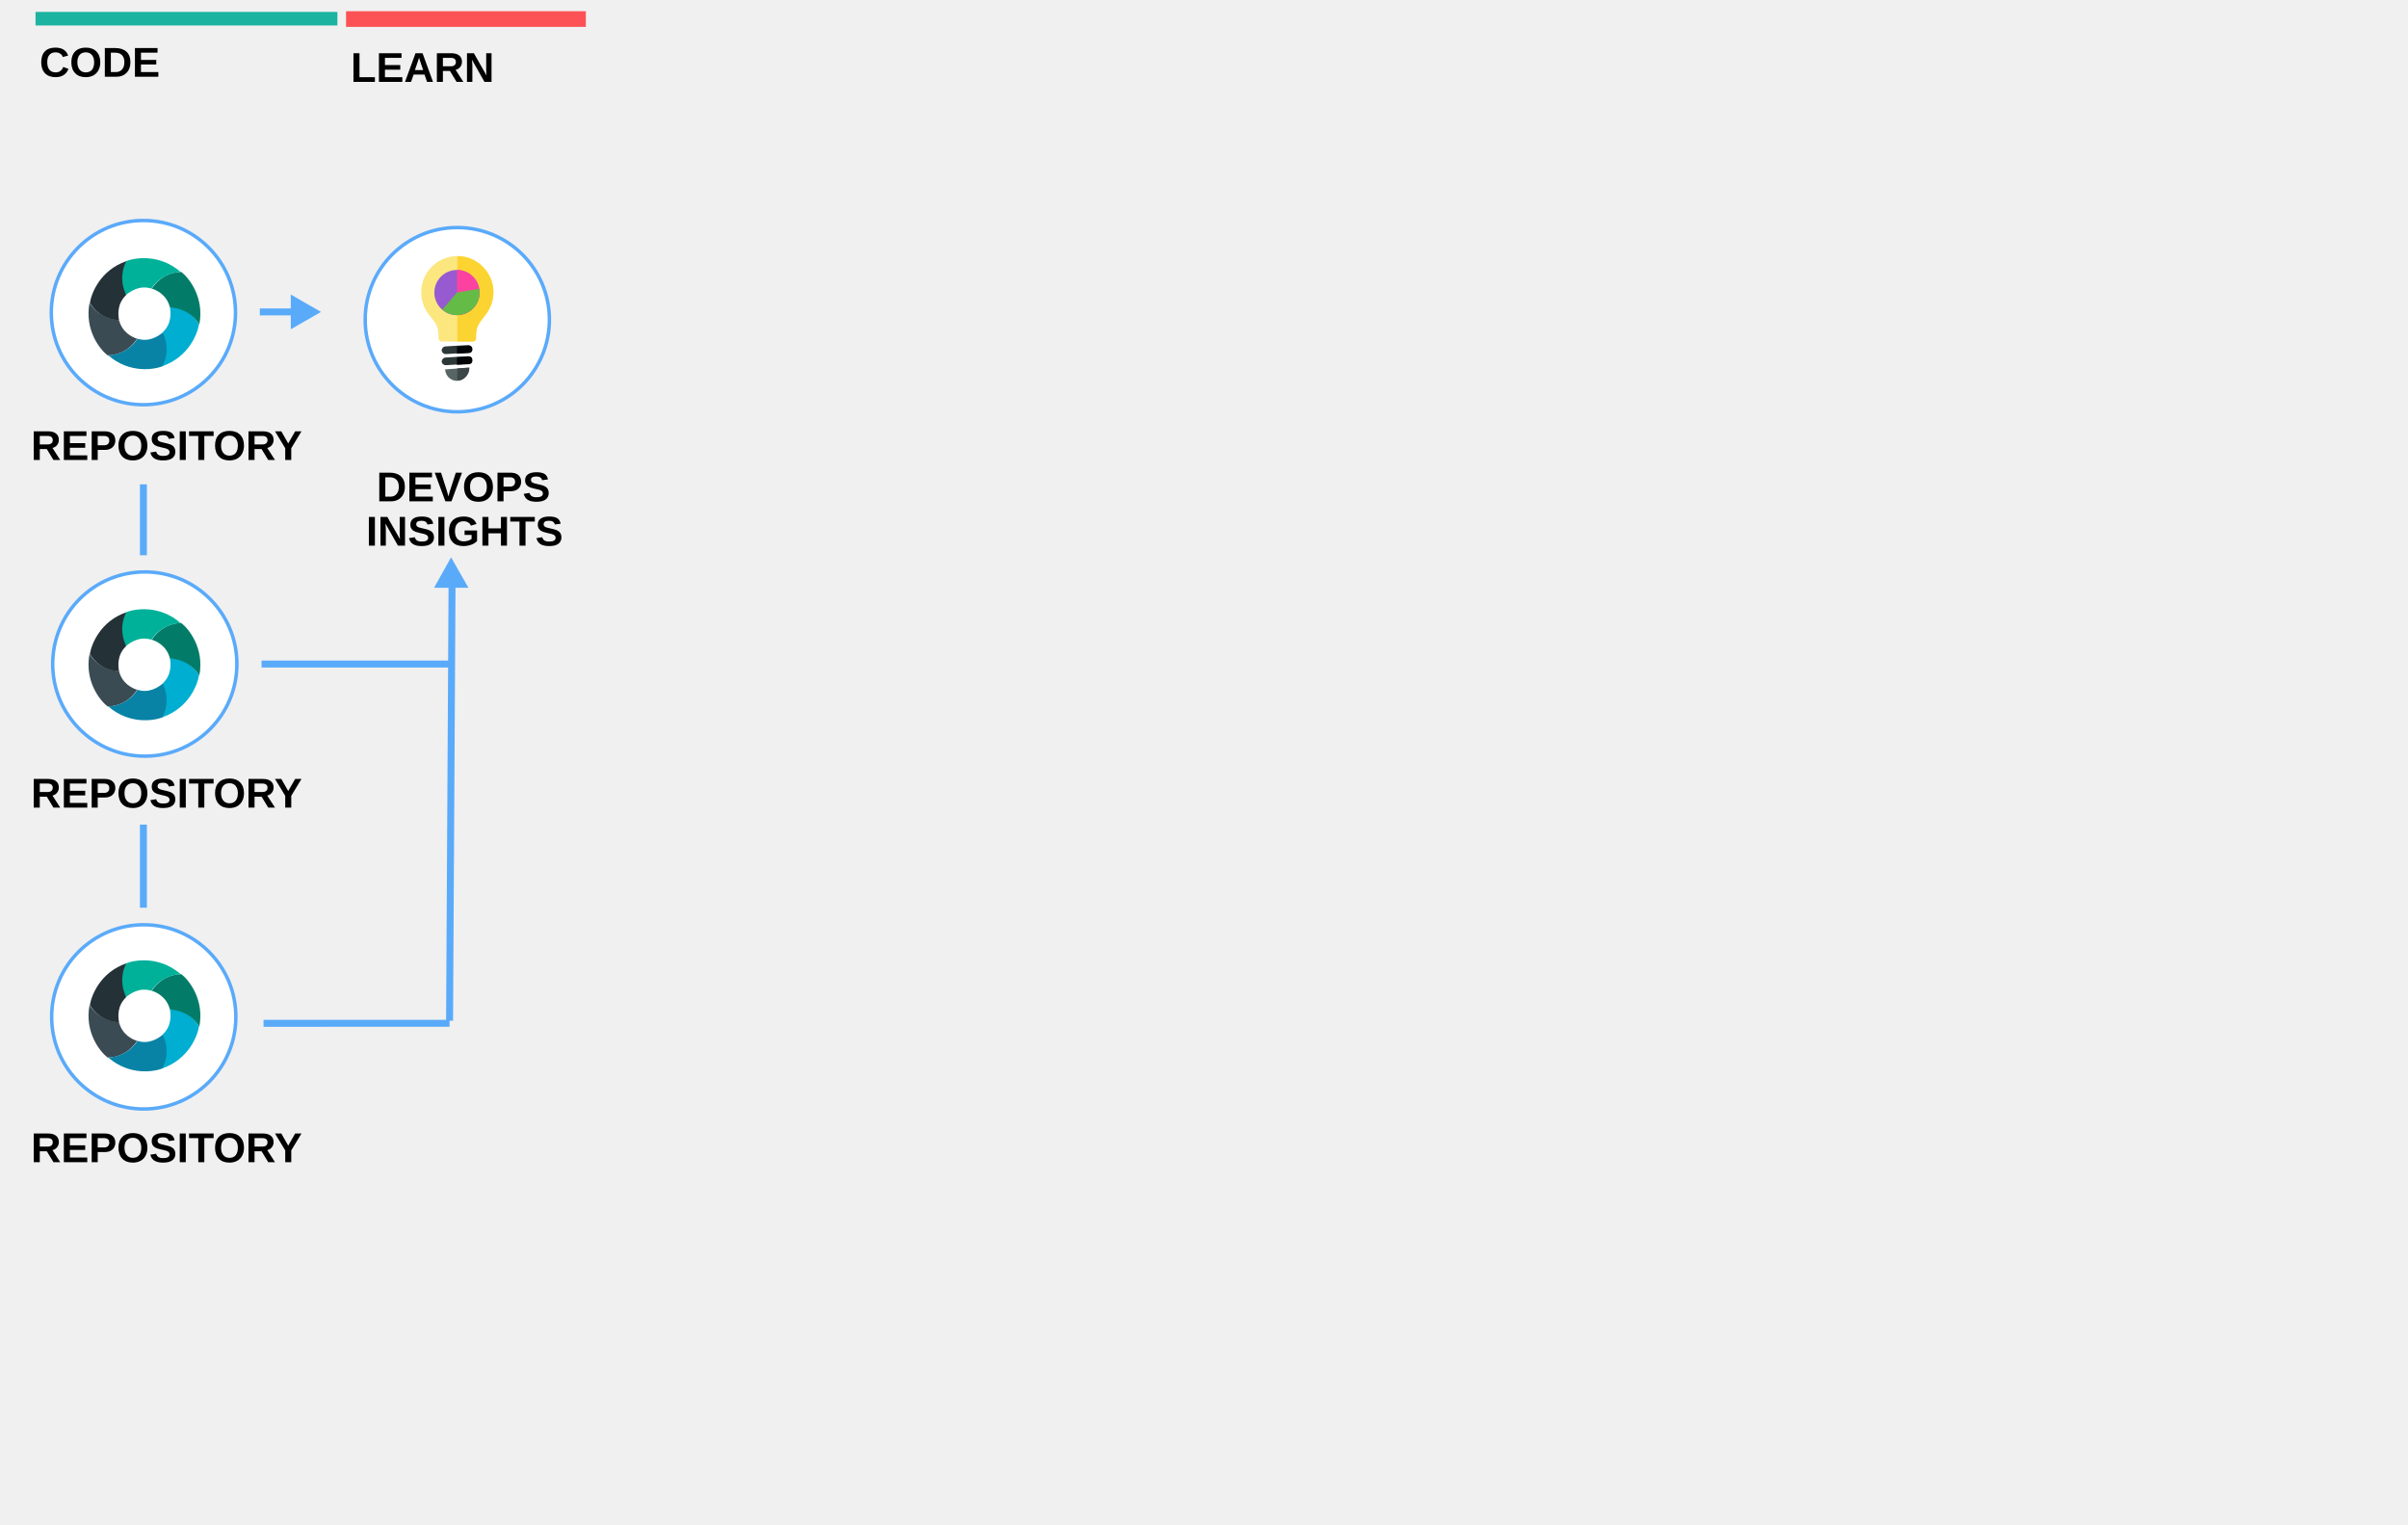
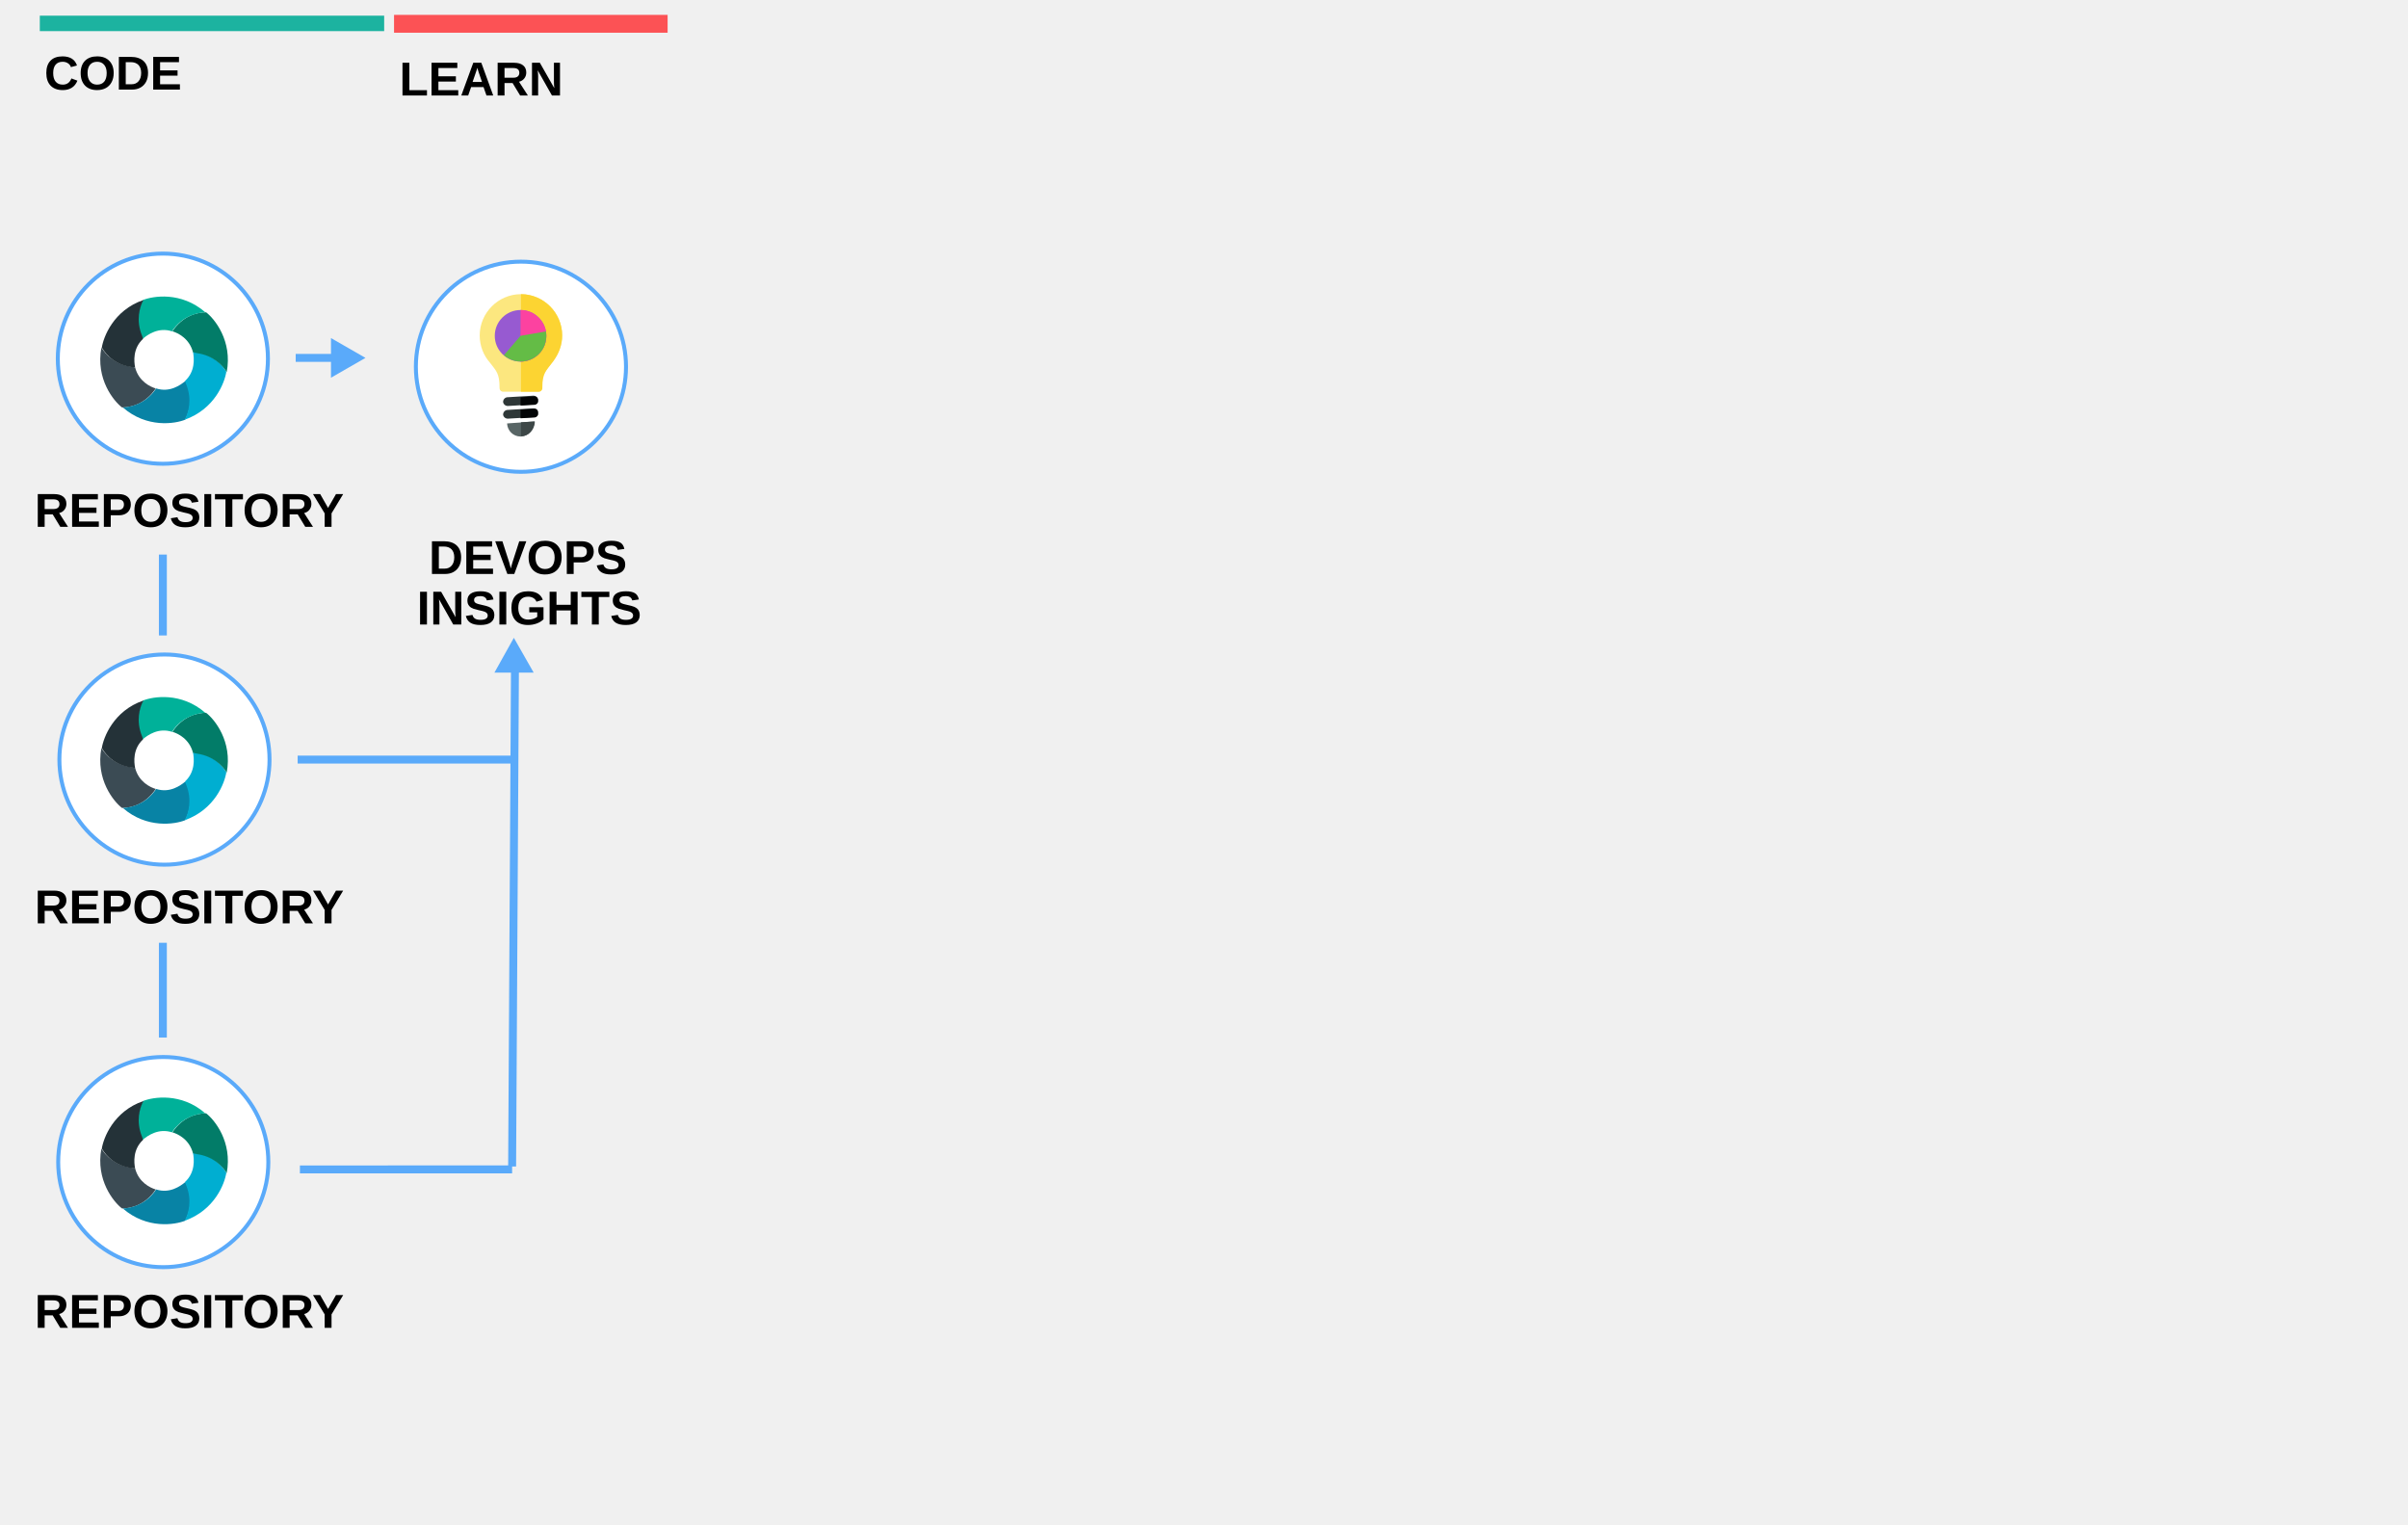
<svg xmlns="http://www.w3.org/2000/svg" version="1.1" id="Layer_1" x="0px" y="0px" viewBox="119.93 536.2 692.839 438.6" style="enable-background:new 120 536.2 692.7 438.6;" xml:space="preserve" width="100%" height="100%" preserveAspectRatio="xMidYMid meet">
  <rect id="svgEditorBackground" x="120" y="536.2" width="692.7" height="438.6" style="fill: none; stroke: none;" />
  <style type="text/css">
	.st0{fill:none;}
	.st1{fill:#FFFFFF;stroke:#5AAAFA;stroke-miterlimit:10;}
	.st2{fill:#231F20;}
	.st3{fill:#FCC215;}
	.st4{fill:#FFFFFF;}
	.st5{fill:#EEC02B;}
	.st6{fill:#1CB3A0;}
	.st7{fill:#975AD1;}
	.st8{fill:#FC42A0;}
	.st9{fill:none;stroke:#5AAAFA;stroke-width:2;stroke-miterlimit:10;}
	.st10{fill:#5AAAFA;}
	.st11{fill:#FD783D;}
	.st12{fill:#FDA578;}
	.st13{fill:#4AD5C3;}
	.st14{fill:#5DA51C;}
	.st15{fill:#FC5255;}
	.st16{fill:#E12826;}
	.st17{fill:#E8A723;}
	.st18{fill:#3EB890;}
	.st19{fill:#E01765;}
	.st20{fill:#472A49;}
	.st21{fill:#CC2027;}
	.st22{fill:#70CADB;}
	.st23{fill:#1A937D;}
	.st24{fill:#65863A;}
	.st25{fill:#1F293A;}
	.st26{fill:#4CB748;}
	.st27{fill:#2E3737;}
	.st28{fill:#586565;}
	.st29{fill:#FCE77F;}
	.st30{fill:#FCD432;}
	.st31{fill:#030506;}
	.st32{fill:#3D4747;}
	.st33{fill:#64BC46;}
	.st34{font-family:'Arial'; font-weight: bold}
	.st35{font-size:12px;}
	.st36{fill:#3B4B54;}
	.st37{fill:#0883A5;}
	.st38{fill:#00AED1;}
	.st39{fill:#027C68;}
	.st40{fill:#00B199;}
	.st41{fill:#243238;}
	.st42{fill:url(#SVGID_1_);}
	.st43{fill:url(#SVGID_2_);}
	.st44{fill:#0064FF;}
	.st45{fill:url(#SVGID_3_);}
	.st46{fill:url(#SVGID_4_);}
	.st47{fill:url(#SVGID_5_);}
	.st48{fill:url(#SVGID_6_);}
	.st49{fill:url(#SVGID_7_);}
	.st50{fill:url(#SVGID_8_);}
</style>
  <g>
	</g>
-   <circle id="svg_4" class="st1" cx="272.7" cy="623.9" r="26.5" transform="matrix(1 0 0 1 -111.508 2.23017)" />
-   <circle id="svg_5" class="st1" cx="273.1" cy="725" r="26.5" transform="matrix(1 0 0 1 -111.508 2.23017)" />
-   <circle id="svg_6" class="st1" cx="272.8" cy="826.5" r="26.5" transform="matrix(1 0 0 1 -111.508 2.23017)" />
-   <rect id="svg_8" x="210.7" y="537.4" class="st6" width="118.3" height="3.9" transform="matrix(0.734189 0 0 1 -24.54 2.23017)" ry="0" rx="0" />
+   <circle id="svg_4" class="st1" cx="272.7" cy="623.9" r="26.5" transform="matrix(1.14076 0 0 1.14076 -144.293 -72.3371)" />
+   <circle id="svg_5" class="st1" cx="273.1" cy="725" r="26.5" transform="matrix(1.14076 0 0 1.14076 -144.293 -72.3371)" />
+   <circle id="svg_6" class="st1" cx="272.8" cy="826.5" r="26.5" transform="matrix(1.14076 0 0 1.14076 -144.293 -72.3371)" />
+   <rect id="svg_8" x="210.7" y="537.4" class="st6" width="118.3" height="3.9" transform="matrix(0.83753 0 0 1.14076 -45.0828 -72.3371)" ry="0" rx="0" />
  <g id="svg_13">
    <g id="svg_14">
      <g id="svg_16">
			
		</g>
    </g>
  </g>
-   <line id="svg_18" class="st9" x1="272.7" y1="693.7" x2="272.7" y2="673.3" transform="matrix(1 0 0 1 -111.508 2.23017)" />
-   <g id="svg_19" transform="matrix(1 0 0 1 -111.508 2.23017)">
+   <line id="svg_18" class="st9" x1="272.7" y1="693.7" x2="272.7" y2="673.3" transform="matrix(1.14076 0 0 1.14076 -144.293 -72.3371)" />
+   <g id="svg_19" transform="matrix(1.14076 0 0 1.14076 -144.293 -72.3371)">
    <g id="svg_20">
      <line id="svg_21" class="st9" x1="316.6" y1="623.7" x2="306.2" y2="623.7" />
      <g id="svg_22">
        <polygon id="svg_23" class="st10" points="315.1,618.7 323.8,623.7 315.1,628.7    " />
      </g>
    </g>
  </g>
  <g id="svg_142">
    <g id="XMLID_4_">
      <g id="XMLID_6_">
			
			
			
			
			
			
			
			
		</g>
    </g>
  </g>
-   <line id="svg_171" class="st9" x1="272.7" y1="795.1" x2="272.7" y2="771.2" transform="matrix(1 0 0 1 -111.508 2.23017)" />
+   <line id="svg_171" class="st9" x1="272.7" y1="795.1" x2="272.7" y2="771.2" transform="matrix(1.14076 0 0 1.14076 -144.293 -72.3371)" />
  <path id="svg_192_2_" class="st9" d="M670.324,604.838" transform="matrix(0.649488 0 0 1 224.706 89.2068)" />
  <g id="svg_193">
	
</g>
  <g id="svg_196">
    <g id="svg_198">
		
	</g>
  </g>
  <g id="svg_200">
    <g id="svg_201">
		
		
	</g>
  </g>
  <g id="svg_205">
    <g id="svg_206">
      <g id="svg_208">
			
		</g>
    </g>
  </g>
-   <g id="svg_210" transform="matrix(1 0 0 1 -111.508 2.23017)">
+   <g id="svg_210" transform="matrix(1.14076 0 0 1.14076 -144.293 -72.3371)">
    <g id="svg_211">
      <line id="svg_212" class="st9" x1="313.144" y1="725" x2="289.984" y2="725" transform="matrix(2.37053 0 0 1 -380.721 0)" />
      <g id="svg_213">
			
		</g>
    </g>
  </g>
  <g id="svg_215">
    <g id="svg_216">
      <g id="svg_218">
			
		</g>
    </g>
  </g>
  <g id="svg_279" transform="matrix(0.649488 0 0 1 224.706 89.2068)">
    <g id="svg_281">
		
		
		
	</g>
  </g>
-   <rect id="svg_318" x="331.005" y="537.2" class="st15" width="69" height="4.5" transform="matrix(1 0 0 1 -111.508 2.23017)" ry="0" rx="0" />
-   <circle id="svg_326" class="st1" cx="606.1" cy="623.7" r="26.5" transform="matrix(1 0 0 1 -354.597 4.46034)" />
-   <path id="svg_342" class="st27" d="M609.4,633.2l-6.6,0.4c-0.6,0-1.1-0.4-1.2-1l0,0c0-0.6,0.4-1.1,1-1.2l6.6-0.4  c0.6,0,1.1,0.4,1.2,1l0,0C610.5,632.7,610,633.2,609.4,633.2z" transform="matrix(1 0 0 1 -354.597 4.46034)" />
-   <path id="svg_343" class="st27" d="M609.4,636.4l-6.6,0.4c-0.6,0-1.1-0.4-1.2-1l0,0c0-0.6,0.4-1.1,1-1.2l6.6-0.4  c0.6,0,1.1,0.4,1.2,1l0,0C610.5,635.9,610,636.4,609.4,636.4z" transform="matrix(1 0 0 1 -354.597 4.46034)" />
-   <g id="svg_344" transform="matrix(1 0 0 1 -354.597 4.46034)">
+   <rect id="svg_318" x="331.005" y="537.2" class="st15" width="69" height="4.5" transform="matrix(1.14076 0 0 1.14076 -144.293 -72.3371)" ry="0" rx="0" />
+   <circle id="svg_326" class="st1" cx="606.1" cy="623.7" r="26.5" transform="matrix(1.14076 0 0 1.14076 -421.597 -69.793)" />
+   <path id="svg_342" class="st27" d="M609.4,633.2l-6.6,0.4c-0.6,0-1.1-0.4-1.2-1l0,0c0-0.6,0.4-1.1,1-1.2l6.6-0.4  c0.6,0,1.1,0.4,1.2,1l0,0C610.5,632.7,610,633.2,609.4,633.2z" transform="matrix(1.14076 0 0 1.14076 -421.597 -69.793)" />
+   <path id="svg_343" class="st27" d="M609.4,636.4l-6.6,0.4c-0.6,0-1.1-0.4-1.2-1l0,0c0-0.6,0.4-1.1,1-1.2l6.6-0.4  c0.6,0,1.1,0.4,1.2,1l0,0C610.5,635.9,610,636.4,609.4,636.4z" transform="matrix(1.14076 0 0 1.14076 -421.597 -69.793)" />
+   <g id="svg_344" transform="matrix(1.14076 0 0 1.14076 -421.597 -69.793)">
    <path id="svg_345" class="st28" d="M602.6,638L602.6,638c0.1,1.9,1.6,3.3,3.4,3.3c1.9,0,3.5-1.7,3.5-3.7c0,0,0,0,0-0.1   C609.5,637.5,602.6,638,602.6,638z" />
  </g>
-   <g id="svg_346" transform="matrix(1 0 0 1 -354.597 4.46034)">
+   <g id="svg_346" transform="matrix(1.14076 0 0 1.14076 -421.597 -69.793)">
    <path id="svg_347" class="st29" d="M616.5,615.8c0-5.7-4.7-10.4-10.4-10.4s-10.4,4.7-10.4,10.4c0,2.7,1,5.1,2.6,6.9   c1.6,2.1,2.4,2.7,2.4,6.2v0.2c0,0.5,0.4,0.9,0.9,0.9h8.9c0.5,0,0.9-0.4,0.9-0.9v-0.2c0-3.6,0.9-4.1,2.7-6.5l0,0   C615.6,620.5,616.5,618.3,616.5,615.8z" />
    <path id="svg_348" class="st29" d="M614.1,622.4l0.1-0.2C614.2,622.3,614.2,622.4,614.1,622.4L614.1,622.4z" />
  </g>
-   <path id="svg_349" class="st30" d="M616.5,615.8c0-5.7-4.7-10.4-10.4-10.4V630h4.5c0.5,0,0.9-0.4,0.9-0.9v-0.2  c0-3.6,0.9-4.1,2.7-6.5l0,0C615.6,620.5,616.5,618.3,616.5,615.8z" transform="matrix(1 0 0 1 -354.597 4.46034)" />
-   <path id="svg_350" class="st31" d="M610.4,635.5v-0.4c0-0.5-0.5-0.9-1-0.8l-3.4,0.2v2.2l3.6-0.2C610.1,636.4,610.5,636,610.4,635.5z  " transform="matrix(1 0 0 1 -354.597 4.46034)" />
-   <path id="svg_351" class="st31" d="M610.4,632.3V632c0-0.5-0.5-0.9-1-0.8l-3.4,0.2v2.1l3.6-0.2C610.1,633.2,610.5,632.8,610.4,632.3  z" transform="matrix(1 0 0 1 -354.597 4.46034)" />
-   <path id="svg_352" class="st32" d="M609.6,637.5l-3.5,0.2v3.5C608,641.3,609.6,639.5,609.6,637.5L609.6,637.5z" transform="matrix(1 0 0 1 -354.597 4.46034)" />
-   <circle id="svg_353" class="st7" cx="606" cy="615.9" r="6.5" transform="matrix(1 0 0 1 -354.597 4.46034)" />
-   <path id="svg_354" class="st8" d="M606,609.4v13c3.6,0,6.5-2.9,6.5-6.5C612.5,612.4,609.6,609.4,606,609.4z" transform="matrix(1 0 0 1 -354.597 4.46034)" />
-   <path id="svg_355" class="st33" d="M611,620.1c1.3-1.5,1.7-3.5,1.4-5.3l-6.4,1.1l-4.2,4.9C604.6,623.2,608.7,622.8,611,620.1z" transform="matrix(1 0 0 1 -354.597 4.46034)" />
+   <path id="svg_349" class="st30" d="M616.5,615.8c0-5.7-4.7-10.4-10.4-10.4V630h4.5c0.5,0,0.9-0.4,0.9-0.9v-0.2  c0-3.6,0.9-4.1,2.7-6.5l0,0C615.6,620.5,616.5,618.3,616.5,615.8z" transform="matrix(1.14076 0 0 1.14076 -421.597 -69.793)" />
+   <path id="svg_350" class="st31" d="M610.4,635.5v-0.4c0-0.5-0.5-0.9-1-0.8l-3.4,0.2v2.2l3.6-0.2C610.1,636.4,610.5,636,610.4,635.5z  " transform="matrix(1.14076 0 0 1.14076 -421.597 -69.793)" />
+   <path id="svg_351" class="st31" d="M610.4,632.3V632c0-0.5-0.5-0.9-1-0.8l-3.4,0.2v2.1l3.6-0.2C610.1,633.2,610.5,632.8,610.4,632.3  z" transform="matrix(1.14076 0 0 1.14076 -421.597 -69.793)" />
+   <path id="svg_352" class="st32" d="M609.6,637.5l-3.5,0.2v3.5C608,641.3,609.6,639.5,609.6,637.5L609.6,637.5z" transform="matrix(1.14076 0 0 1.14076 -421.597 -69.793)" />
+   <circle id="svg_353" class="st7" cx="606" cy="615.9" r="6.5" transform="matrix(1.14076 0 0 1.14076 -421.597 -69.793)" />
+   <path id="svg_354" class="st8" d="M606,609.4v13c3.6,0,6.5-2.9,6.5-6.5C612.5,612.4,609.6,609.4,606,609.4z" transform="matrix(1.14076 0 0 1.14076 -421.597 -69.793)" />
+   <path id="svg_355" class="st33" d="M611,620.1c1.3-1.5,1.7-3.5,1.4-5.3l-6.4,1.1l-4.2,4.9C604.6,623.2,608.7,622.8,611,620.1z" transform="matrix(1.14076 0 0 1.14076 -421.597 -69.793)" />
  <g id="svg_356">
    <g id="svg_357">
      <g id="svg_359">
			
		</g>
    </g>
  </g>
-   <g id="svg_363" transform="matrix(1 0 0 1 -111.508 2.23017)">
+   <g id="svg_363" transform="matrix(1.14076 0 0 1.14076 -144.293 -72.3371)">
    <g id="svg_365">
      <polygon id="e1_366" class="st10" points="366.226 693.943 361.225 702.543 356.326 693.943" transform="matrix(1 0 0 -1.02 0 1410.89)" />
    </g>
  </g>
-   <text id="headerSVG.code" transform="matrix(1 0 0 1 131.294 558.273)" class="st34 st35">CODE</text>
-   <text id="headerSVG.learn" transform="matrix(1 0 0 1 220.832 559.76)" class="st34 st35" x="" y="">LEARN</text>
-   <text id="headerSVG.repository1" transform="matrix(1 0 0 1 128.842 668.53)" class="st34 st35">REPOSITORY</text>
-   <text id="headerSVG.repository2" transform="matrix(1 0 0 1 128.842 768.53)" class="st34 st35">REPOSITORY</text>
-   <text id="headerSVG.repository3" transform="matrix(1 0 0 1 128.842 870.53)" class="st34 st35">REPOSITORY</text>
-   <text id="headerSVG.devops" transform="matrix(1 0 0 1 228.266 680.424)" class="st34 st35" x="" y="">DEVOPS</text>
-   <text id="headerSVG.insights" transform="matrix(1 0 0 1 225.266 693.168)" class="st34 st35" x="" y="">INSIGHTS</text>
-   <g transform="matrix(1 0 0 1 -111.508 2.23017)">
+   <text id="headerSVG.code" transform="matrix(1.14076 0 0 1.14076 132.686 561.972)" class="st34 st35">CODE</text>
+   <text id="headerSVG.learn" transform="matrix(1.14076 0 0 1.14076 234.827 563.668)" class="st34 st35" x="" y="">LEARN</text>
+   <text id="headerSVG.repository1" transform="matrix(1.14076 0 0 1.14076 129.888 687.748)" class="st34 st35">REPOSITORY</text>
+   <text id="headerSVG.repository2" transform="matrix(1.14076 0 0 1.14076 129.888 801.823)" class="st34 st35">REPOSITORY</text>
+   <text id="headerSVG.repository3" transform="matrix(1.14076 0 0 1.14076 129.888 918.181)" class="st34 st35">REPOSITORY</text>
+   <text id="headerSVG.devops" transform="matrix(1.14076 0 0 1.14076 243.307 701.316)" class="st34 st35" x="" y="">DEVOPS</text>
+   <text id="headerSVG.insights" transform="matrix(1.14076 0 0 1.14076 239.885 715.853)" class="st34 st35" x="" y="">INSIGHTS</text>
+   <g transform="matrix(1.14076 0 0 1.14076 -144.293 -72.3371)">
    <path class="st0" d="M265.5,625.9c-6-7.3,1.1-17,2.3-17" />
    <path class="st36" d="M265.7,626.1c-0.1,0-0.3,0-0.4-0.1c-0.1,0-0.3,0-0.6-0.1c-4.1-0.6-6.4-3-7.5-4.8c-1.5,7.9,3.1,13.5,5.2,15.1   c2.3,0,5.9-0.9,8.5-4.8C269.5,631,266.6,629.6,265.7,626.1z" />
    <path class="st37" d="M271,631.4c-0.1,0.1-0.2,0.2-0.2,0.3c-0.1,0.1-0.2,0.3-0.3,0.4c-2.5,3.2-5.8,4-7.9,4.1   c6.1,5.3,13.2,4.1,15.7,3.1c1.1-2,2.2-5.6,0.1-9.8C277.1,630.6,274.4,632.5,271,631.4z" />
    <path class="st38" d="M278.3,629.5c0.1,0.1,0.1,0.2,0.1,0.4c0.1,0.1,0.1,0.3,0.2,0.5c1.5,3.8,0.6,7-0.4,8.9   c7.6-2.7,10.1-9.4,10.5-12.1c-1.2-2-3.7-4.7-8.4-5C280.6,623.8,280.9,627.1,278.3,629.5z" />
    <path class="st39" d="M280.3,622.3c0.1,0,0.3,0,0.4,0.1c0.1,0,0.3,0,0.6,0.1c4.1,0.6,6.4,3,7.5,4.8c1.5-7.9-3.1-13.5-5.2-15.1   c-2.3,0-5.9,0.9-8.5,4.8C276.5,617.4,279.4,618.8,280.3,622.3z" />
    <path class="st40" d="M275,617c0.1-0.1,0.2-0.2,0.2-0.3c0.1-0.1,0.2-0.3,0.3-0.4c2.5-3.2,5.8-4,7.9-4.1c-6.1-5.3-13.2-4.1-15.7-3.1   c-1.1,2-2.2,5.6-0.1,9.8C268.9,617.8,271.6,615.9,275,617z" />
    <path class="st41" d="M267.7,618.9c-0.1-0.1-0.1-0.2-0.1-0.4c-0.1-0.1-0.1-0.3-0.2-0.5c-1.5-3.8-0.6-7,0.4-8.9   c-7.6,2.6-10.1,9.4-10.5,12c1.2,2,3.7,4.7,8.4,5C265.4,624.6,265.1,621.3,267.7,618.9z" />
  </g>
-   <g transform="matrix(1 0 0 1 -111.508 2.23017)">
+   <g transform="matrix(1.14076 0 0 1.14076 -144.293 -72.3371)">
    <path class="st0" d="M265.5,726.9c-6-7.3,1.1-17,2.3-17" />
    <path class="st36" d="M265.7,727.1c-0.1,0-0.3,0-0.4-0.1c-0.1,0-0.3,0-0.6-0.1c-4.1-0.6-6.4-3-7.5-4.8c-1.5,7.9,3.1,13.5,5.2,15.1   c2.3,0,5.9-0.9,8.5-4.8C269.5,732,266.6,730.6,265.7,727.1z" />
    <path class="st37" d="M271,732.4c-0.1,0.1-0.2,0.2-0.2,0.3c-0.1,0.1-0.2,0.3-0.3,0.4c-2.5,3.2-5.8,4-7.9,4.1   c6.1,5.3,13.2,4.1,15.7,3.1c1.1-2,2.2-5.6,0.1-9.8C277.1,731.6,274.4,733.5,271,732.4z" />
    <path class="st38" d="M278.3,730.5c0.1,0.1,0.1,0.2,0.1,0.4c0.1,0.1,0.1,0.3,0.2,0.5c1.5,3.8,0.6,7-0.4,8.9   c7.6-2.7,10.1-9.4,10.5-12.1c-1.2-2-3.7-4.7-8.4-5C280.6,724.8,280.9,728.1,278.3,730.5z" />
    <path class="st39" d="M280.3,723.3c0.1,0,0.3,0,0.4,0.1c0.1,0,0.3,0,0.6,0.1c4.1,0.6,6.4,3,7.5,4.8c1.5-7.9-3.1-13.5-5.2-15.1   c-2.3,0-5.9,0.9-8.5,4.8C276.5,718.4,279.4,719.8,280.3,723.3z" />
    <path class="st40" d="M275,718c0.1-0.1,0.2-0.2,0.2-0.3c0.1-0.1,0.2-0.3,0.3-0.4c2.5-3.2,5.8-4,7.9-4.1c-6.1-5.3-13.2-4.1-15.7-3.1   c-1.1,2-2.2,5.6-0.1,9.8C268.9,718.8,271.6,716.9,275,718z" />
    <path class="st41" d="M267.7,719.9c-0.1-0.1-0.1-0.2-0.1-0.4c-0.1-0.1-0.1-0.3-0.2-0.5c-1.5-3.8-0.6-7,0.4-8.9   c-7.6,2.6-10.1,9.4-10.5,12c1.2,2,3.7,4.7,8.4,5C265.4,725.6,265.1,722.3,267.7,719.9z" />
  </g>
-   <g transform="matrix(1 0 0 1 -111.508 2.23017)">
+   <g transform="matrix(1.14076 0 0 1.14076 -144.293 -72.3371)">
    <path class="st0" d="M265.5,827.9c-6-7.3,1.1-17,2.3-17" />
    <path class="st36" d="M265.7,828.1c-0.1,0-0.3,0-0.4-0.1c-0.1,0-0.3,0-0.6-0.1c-4.1-0.6-6.4-3-7.5-4.8c-1.5,7.9,3.1,13.5,5.2,15.1   c2.3,0,5.9-0.9,8.5-4.8C269.5,833,266.6,831.6,265.7,828.1z" />
    <path class="st37" d="M271,833.4c-0.1,0.1-0.2,0.2-0.2,0.3c-0.1,0.1-0.2,0.3-0.3,0.4c-2.5,3.2-5.8,4-7.9,4.1   c6.1,5.3,13.2,4.1,15.7,3.1c1.1-2,2.2-5.6,0.1-9.8C277.1,832.6,274.4,834.5,271,833.4z" />
    <path class="st38" d="M278.3,831.5c0.1,0.1,0.1,0.2,0.1,0.4c0.1,0.1,0.1,0.3,0.2,0.5c1.5,3.8,0.6,7-0.4,8.9   c7.6-2.7,10.1-9.4,10.5-12.1c-1.2-2-3.7-4.7-8.4-5C280.6,825.8,280.9,829.1,278.3,831.5z" />
    <path class="st39" d="M280.3,824.3c0.1,0,0.3,0,0.4,0.1c0.1,0,0.3,0,0.6,0.1c4.1,0.6,6.4,3,7.5,4.8c1.5-7.9-3.1-13.5-5.2-15.1   c-2.3,0-5.9,0.9-8.5,4.8C276.5,819.4,279.4,820.8,280.3,824.3z" />
    <path class="st40" d="M275,819c0.1-0.1,0.2-0.2,0.2-0.3c0.1-0.1,0.2-0.3,0.3-0.4c2.5-3.2,5.8-4,7.9-4.1c-6.1-5.3-13.2-4.1-15.7-3.1   c-1.1,2-2.2,5.6-0.1,9.8C268.9,819.8,271.6,817.9,275,819z" />
    <path class="st41" d="M267.7,820.9c-0.1-0.1-0.1-0.2-0.1-0.4c-0.1-0.1-0.1-0.3-0.2-0.5c-1.5-3.8-0.6-7,0.4-8.9   c-7.6,2.6-10.1,9.4-10.5,12c1.2,2,3.7,4.7,8.4,5C265.4,826.6,265.1,823.3,267.7,820.9z" />
  </g>
-   <line id="e2_line" x1="307.263" y1="828.353" x2="360.788" y2="828.344" style="stroke:#5AAAFA;fill:none;stroke-width:2;" transform="matrix(1 0 0 1 -111.508 2.23017)" />
-   <line id="e3_line" x1="361.532" y1="696.772" x2="360.789" y2="827.609" style="stroke:#5AAAFA;fill:none;stroke-width:2;" transform="matrix(1 0 0 1 -111.508 2.23017)" />
+   <line id="e2_line" x1="307.263" y1="828.353" x2="360.788" y2="828.344" style="stroke:#5AAAFA;fill:none;stroke-width:2;" transform="matrix(1.14076 0 0 1.14076 -144.293 -72.3371)" />
+   <line id="e3_line" x1="361.532" y1="696.772" x2="360.789" y2="827.609" style="stroke:#5AAAFA;fill:none;stroke-width:2;" transform="matrix(1.14076 0 0 1.14076 -144.293 -72.3371)" />
</svg>
